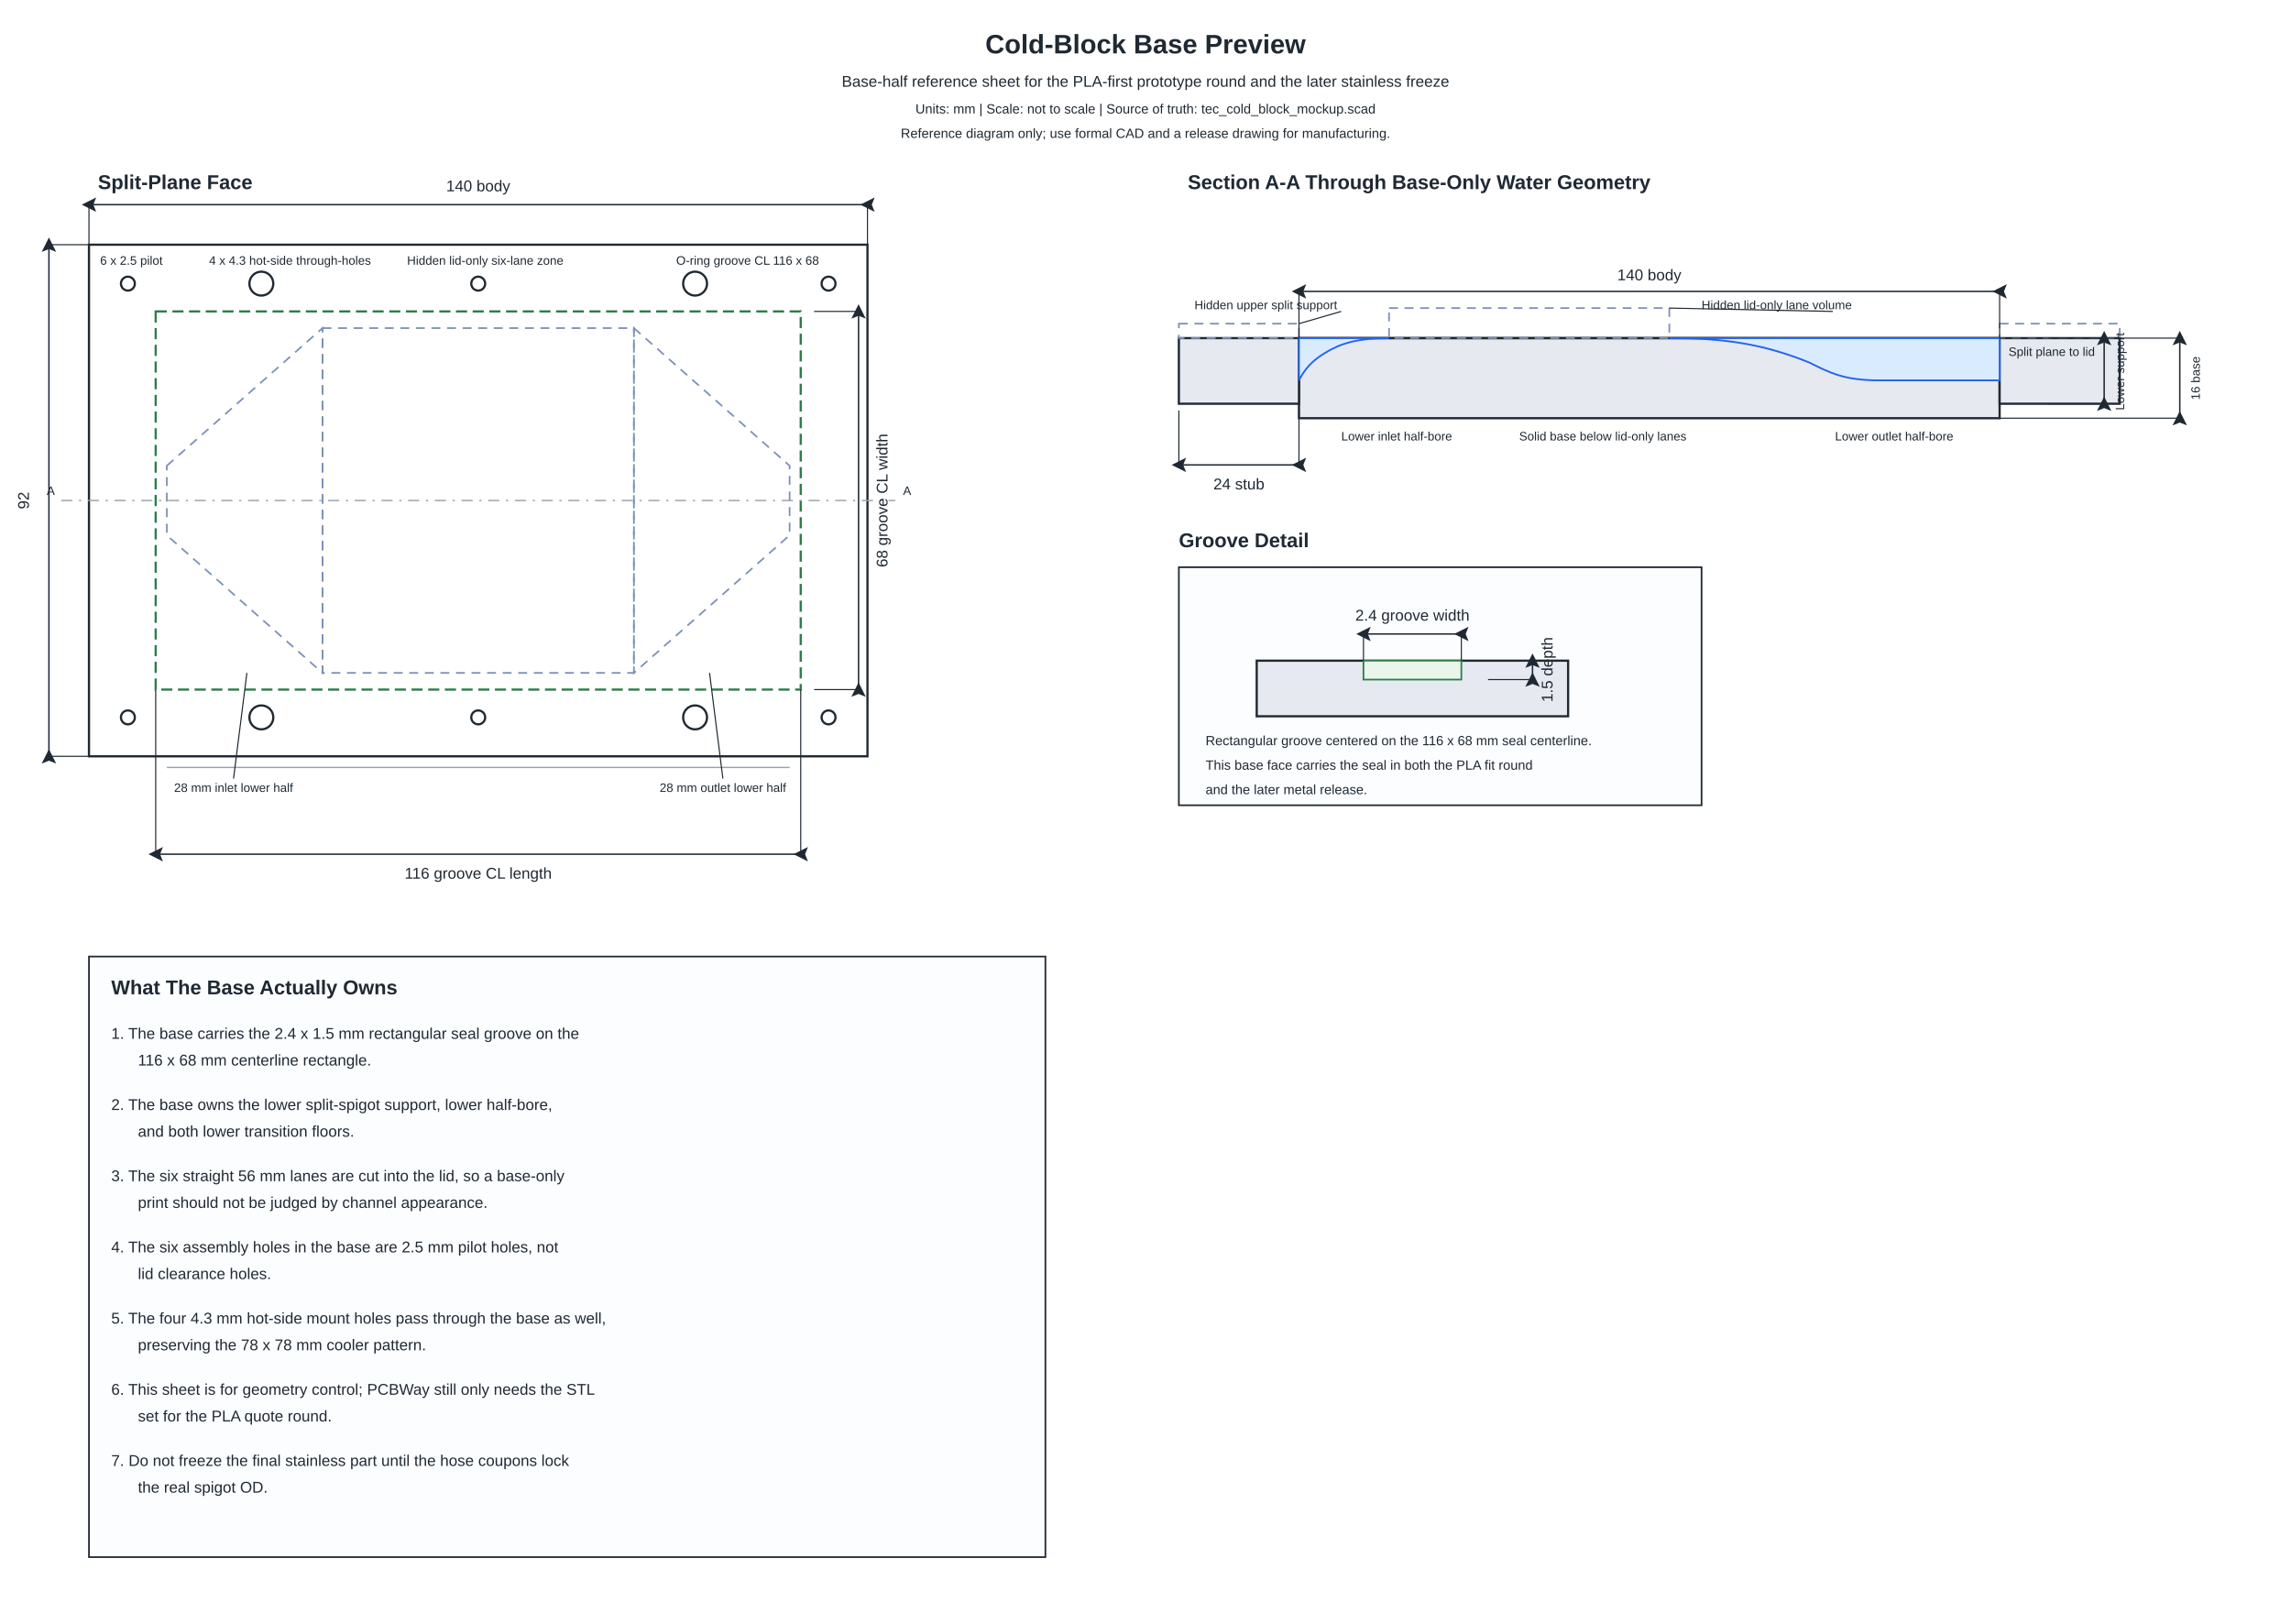
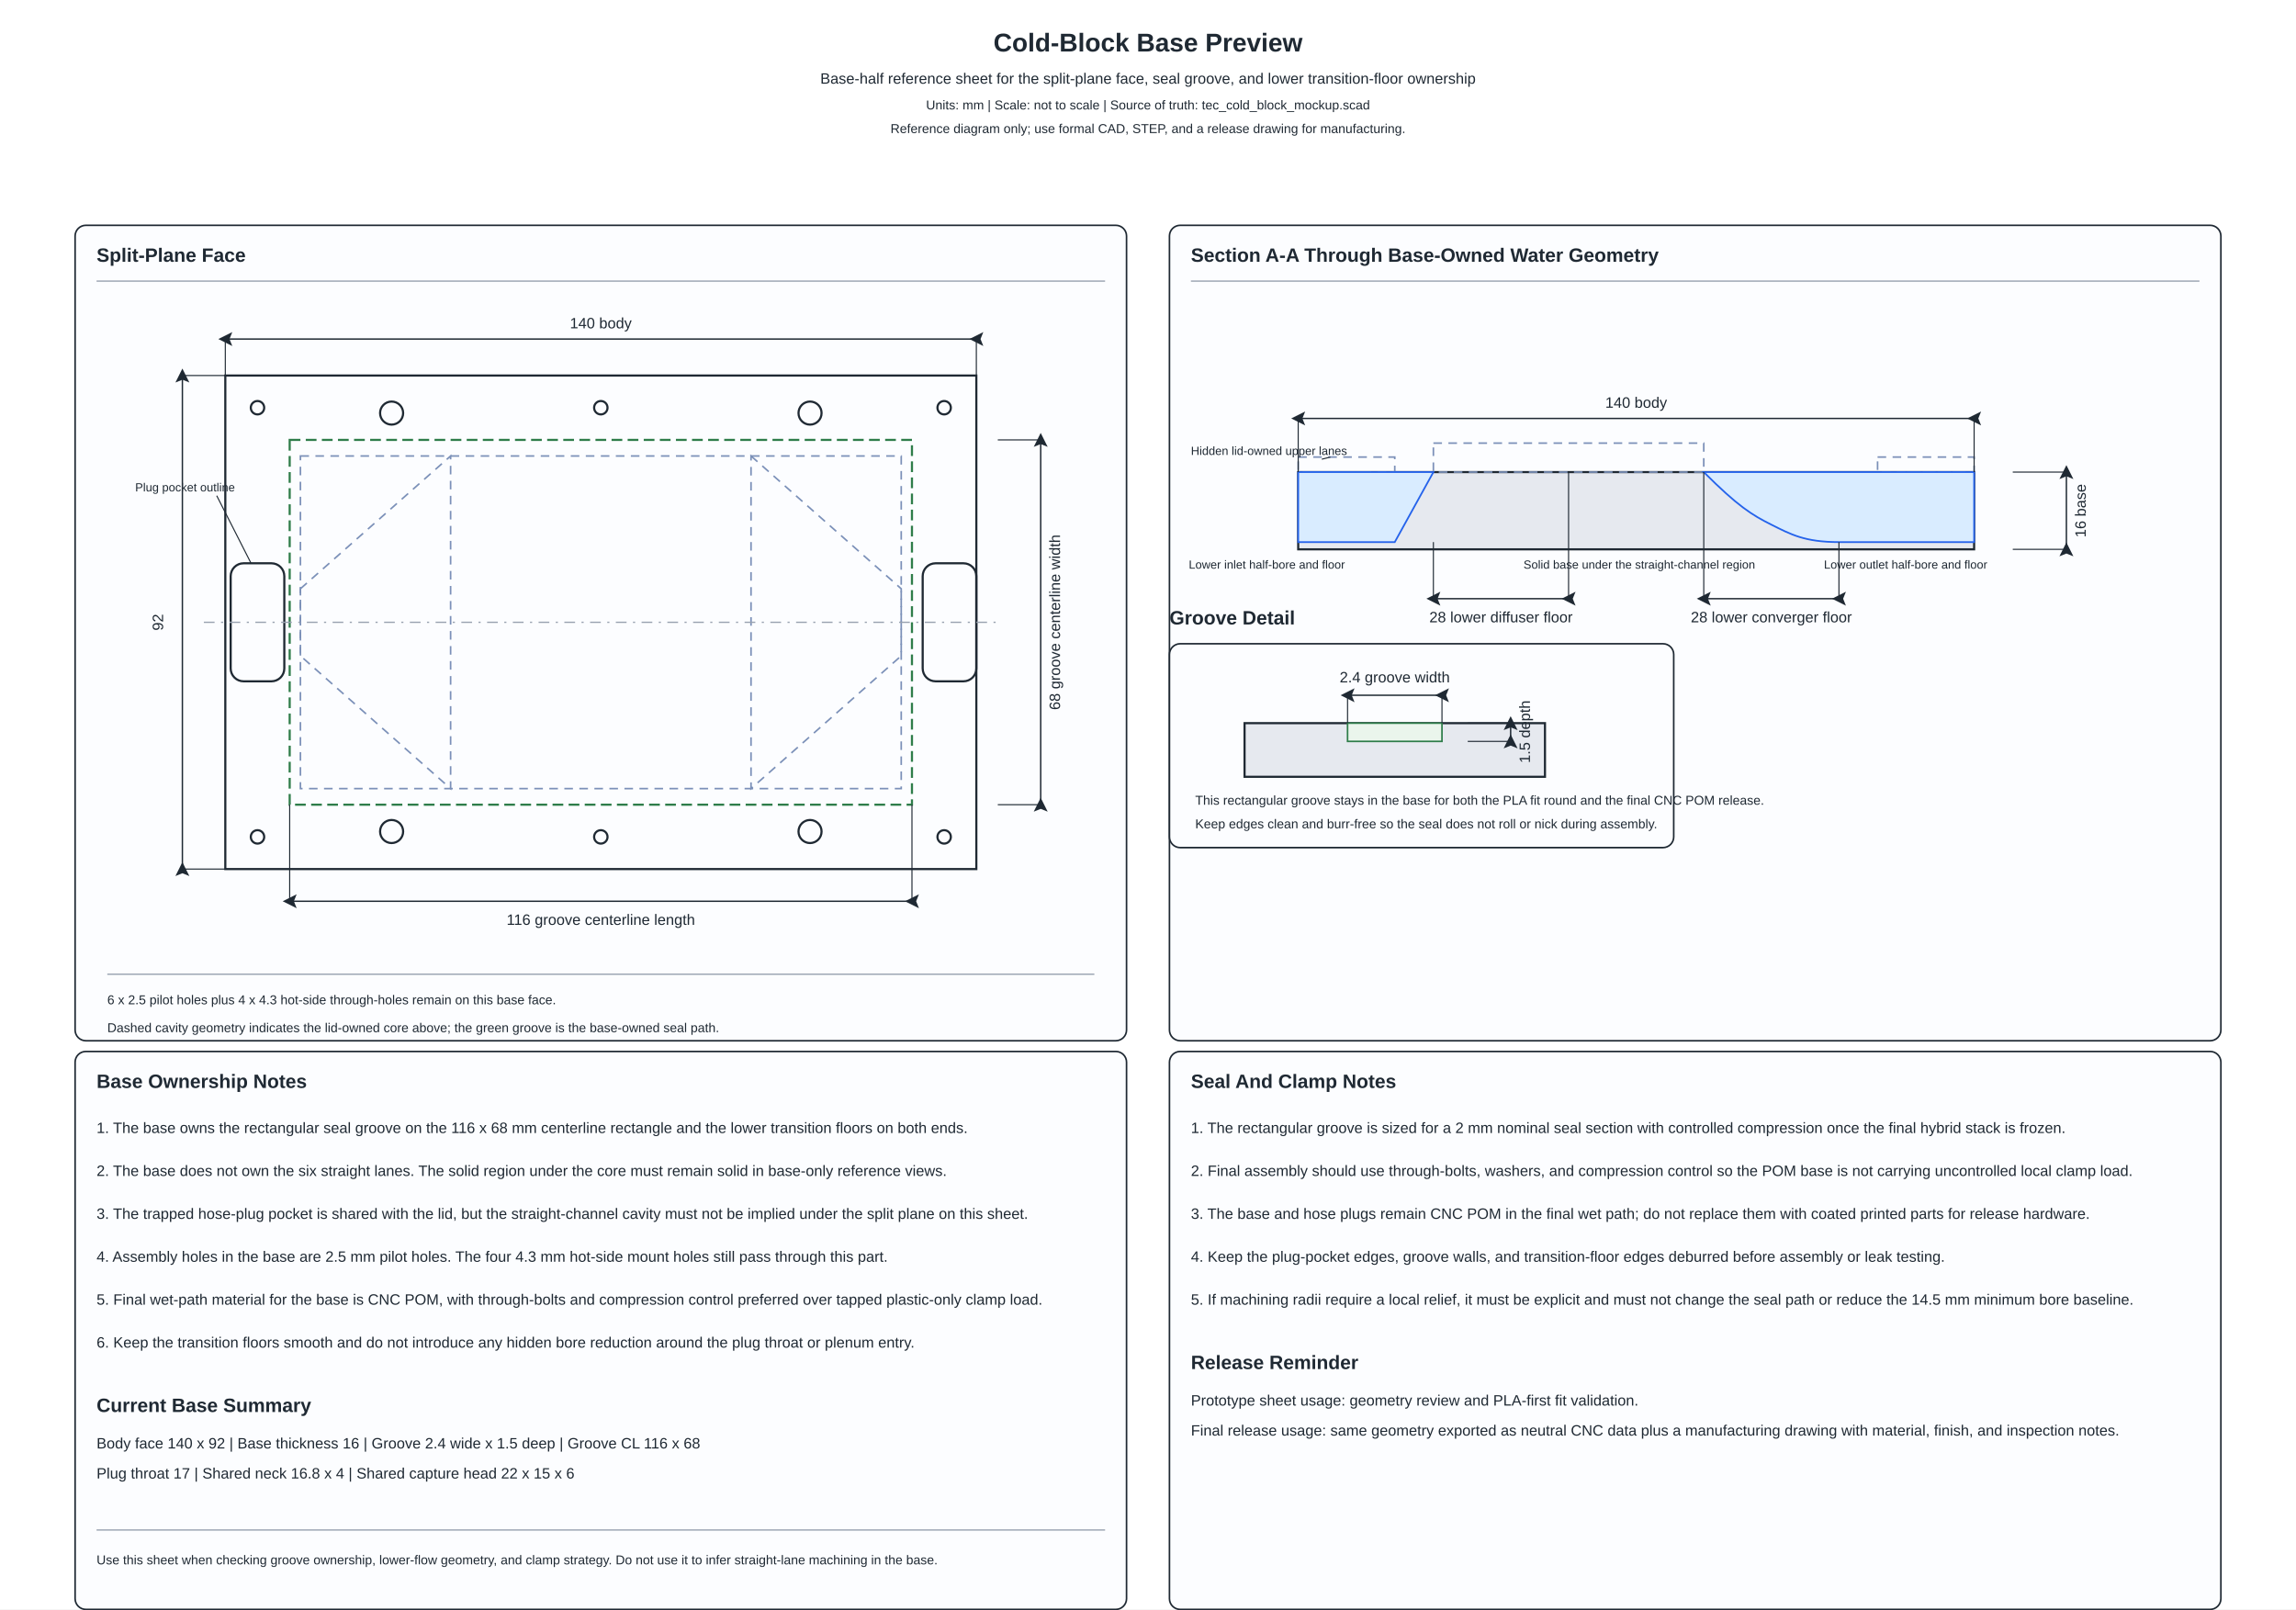
- <svg xmlns="http://www.w3.org/2000/svg" viewBox="0 0 2060 1460" width="2060" height="1460">
+ <svg xmlns="http://www.w3.org/2000/svg" viewBox="0 0 2140 1500" width="2140" height="1500">
  <defs>
    <marker id="dimArrow" markerWidth="10" markerHeight="10" refX="5" refY="5" orient="auto" markerUnits="strokeWidth">
      <path d="M0,5 L10,0 L8,5 L10,10 z" fill="#1f2933" />
    </marker>
    <style>
      .title { font: 700 24px Arial, sans-serif; fill: #1f2933; }
      .subtitle { font: 700 18px Arial, sans-serif; fill: #1f2933; }
      .label { font: 14px Arial, sans-serif; fill: #1f2933; }
      .small { font: 12px Arial, sans-serif; fill: #1f2933; }
      .tiny { font: 11px Arial, sans-serif; fill: #1f2933; }
      .outline { fill: none; stroke: #1f2933; stroke-width: 2; }
      .hidden { fill: none; stroke: #7b90b8; stroke-width: 1.5; stroke-dasharray: 8 6; }
      .centerline { fill: none; stroke: #98a1af; stroke-width: 1.2; stroke-dasharray: 10 6 2 6; }
      .dim { fill: none; stroke: #1f2933; stroke-width: 1.3; marker-start: url(#dimArrow); marker-end: url(#dimArrow); }
      .ext { fill: none; stroke: #1f2933; stroke-width: 1; }
      .leader { fill: none; stroke: #1f2933; stroke-width: 1; }
      .divider { fill: none; stroke: #98a1af; stroke-width: 1.2; }
      .water { fill: #d9ecff; stroke: #2563eb; stroke-width: 1.6; }
-       .metal { fill: #e6e9ef; stroke: #1f2933; stroke-width: 2; }
+       .metalB { fill: #e6e9ef; stroke: #1f2933; stroke-width: 2; }
      .oring { fill: none; stroke: #2f7d4a; stroke-width: 2; stroke-dasharray: 10 5; }
      .seal { fill: #eaf5ec; stroke: #2f7d4a; stroke-width: 1.5; }
      .noteBox { fill: #fcfdff; stroke: #1f2933; stroke-width: 1.5; }
    </style>
  </defs>
-   <rect x="0" y="0" width="2060" height="1460" fill="#fff" />
-   <text x="1030" y="48" text-anchor="middle" class="title">Cold-Block Base Preview</text>
-   <text x="1030" y="78" text-anchor="middle" class="label">Base-half reference sheet for the PLA-first prototype round and the later stainless freeze</text>
-   <text x="1030" y="102" text-anchor="middle" class="small">Units: mm | Scale: not to scale | Source of truth: tec_cold_block_mockup.scad</text>
-   <text x="1030" y="124" text-anchor="middle" class="small">Reference diagram only; use formal CAD and a release drawing for manufacturing.</text>
-   <g transform="translate(80,220)">
-     <text x="8" y="-50" class="subtitle">Split-Plane Face</text>
-     <rect x="0" y="0" width="700" height="460" class="outline" />
-     <rect x="210" y="75" width="280" height="310" class="hidden" />
-     <polygon points="70,198.75 210,75 210,385 70,261.25" class="hidden" />
-     <polygon points="490,75 630,198.75 630,261.25 490,385" class="hidden" />
-     <rect x="60" y="60" width="580" height="340" class="oring" />
-     <text x="10" y="18" class="tiny">6 x 2.5 pilot</text>
-     <text x="108" y="18" class="tiny">4 x 4.3 hot-side through-holes</text>
-     <text x="286" y="18" class="tiny">Hidden lid-only six-lane zone</text>
-     <text x="528" y="18" class="tiny" fill="#2f7d4a">O-ring groove CL 116 x 68</text>
-     <circle cx="35" cy="35" r="6.25" class="outline" />
-     <circle cx="155" cy="35" r="10.75" class="outline" />
-     <circle cx="350" cy="35" r="6.25" class="outline" />
-     <circle cx="545" cy="35" r="10.75" class="outline" />
-     <circle cx="665" cy="35" r="6.25" class="outline" />
-     <circle cx="35" cy="425" r="6.25" class="outline" />
-     <circle cx="155" cy="425" r="10.75" class="outline" />
-     <circle cx="350" cy="425" r="6.25" class="outline" />
-     <circle cx="545" cy="425" r="10.75" class="outline" />
-     <circle cx="665" cy="425" r="6.25" class="outline" />
-     <line x1="-25" y1="230" x2="725" y2="230" class="centerline" />
-     <text x="-38" y="225" class="tiny">A</text>
-     <text x="732" y="225" class="tiny">A</text>
-     <line x1="0" y1="0" x2="0" y2="-36" class="ext" />
-     <line x1="700" y1="0" x2="700" y2="-36" class="ext" />
-     <line x1="0" y1="-36" x2="700" y2="-36" class="dim" />
-     <text x="350" y="-48" text-anchor="middle" class="label">140 body</text>
-     <line x1="0" y1="0" x2="-36" y2="0" class="ext" />
-     <line x1="0" y1="460" x2="-36" y2="460" class="ext" />
-     <line x1="-36" y1="0" x2="-36" y2="460" class="dim" />
-     <text x="-54" y="230" transform="rotate(-90 -54 230)" text-anchor="middle" class="label">92</text>
-     <line x1="60" y1="548" x2="640" y2="548" class="dim" />
-     <line x1="60" y1="400" x2="60" y2="548" class="ext" />
-     <line x1="640" y1="400" x2="640" y2="548" class="ext" />
-     <text x="350" y="570" text-anchor="middle" class="label">116 groove CL length</text>
-     <line x1="652" y1="60" x2="692" y2="60" class="ext" />
-     <line x1="652" y1="400" x2="692" y2="400" class="ext" />
-     <line x1="692" y1="60" x2="692" y2="400" class="dim" />
-     <text x="718" y="230" transform="rotate(-90 718 230)" text-anchor="middle" class="label">68 groove CL width</text>
-     <line x1="70" y1="470" x2="630" y2="470" class="divider" />
-     <text x="130" y="492" text-anchor="middle" class="tiny">28 mm inlet lower half</text>
-     <line x1="130" y1="480" x2="142" y2="385" class="leader" />
-     <text x="570" y="492" text-anchor="middle" class="tiny">28 mm outlet lower half</text>
-     <line x1="570" y1="480" x2="558" y2="385" class="leader" />
-   </g>
-   <g transform="translate(1060,220)">
-     <text x="8" y="-50" class="subtitle">Section A-A Through Base-Only Water Geometry</text>
-     <rect x="108" y="84" width="630" height="72" class="metal" />
-     <rect x="0" y="84" width="108" height="59" class="metal" />
-     <rect x="738" y="84" width="108" height="59" class="metal" />
-     <line x1="108" y1="84" x2="738" y2="84" class="outline" />
-     <text x="746" y="100" class="tiny">Split plane to lid</text>
-     <rect x="189" y="57" width="252" height="27" class="hidden" />
-     <rect x="0" y="71" width="108" height="13" class="hidden" />
-     <rect x="738" y="71" width="108" height="13" class="hidden" />
-     <text x="14" y="58" class="tiny">Hidden upper split support</text>
-     <line x1="146" y1="60" x2="108" y2="71" class="leader" />
-     <text x="470" y="58" class="tiny">Hidden lid-only lane volume</text>
-     <line x1="588" y1="60" x2="441" y2="57" class="leader" />
-     <path d="M 108 84 L 189 84 C 160 84 145 89 132 97 C 120 104 113 112 108 122 Z" class="water" />
-     <path d="M 441 84 L 738 84 L 738 122 L 630 122 C 598 122 585 115 567 106 C 525 89 490 84 441 84 Z" class="water" />
-     <text x="146" y="176" class="tiny">Lower inlet half-bore</text>
-     <text x="306" y="176" class="tiny">Solid base below lid-only lanes</text>
-     <text x="590" y="176" class="tiny">Lower outlet half-bore</text>
-     <line x1="108" y1="42" x2="738" y2="42" class="dim" />
-     <line x1="108" y1="84" x2="108" y2="42" class="ext" />
-     <line x1="738" y1="84" x2="738" y2="42" class="ext" />
-     <text x="423" y="32" text-anchor="middle" class="label">140 body</text>
-     <line x1="0" y1="198" x2="108" y2="198" class="dim" />
-     <line x1="0" y1="149" x2="0" y2="198" class="ext" />
-     <line x1="108" y1="149" x2="108" y2="198" class="ext" />
-     <text x="54" y="220" text-anchor="middle" class="label">24 stub</text>
-     <line x1="782" y1="84" x2="832" y2="84" class="ext" />
-     <line x1="782" y1="143" x2="832" y2="143" class="ext" />
-     <line x1="832" y1="84" x2="832" y2="143" class="dim" />
-     <text x="850" y="114" transform="rotate(-90 850 114)" text-anchor="middle" class="tiny">Lower support</text>
-     <line x1="900" y1="84" x2="900" y2="156" class="dim" />
-     <line x1="738" y1="84" x2="900" y2="84" class="ext" />
-     <line x1="738" y1="156" x2="900" y2="156" class="ext" />
-     <text x="918" y="120" transform="rotate(-90 918 120)" text-anchor="middle" class="tiny">16 base</text>
-     <g transform="translate(0,290)">
-       <text x="0" y="-18" class="subtitle">Groove Detail</text>
-       <rect x="0" y="0" width="470" height="214" class="noteBox" />
-       <rect x="70" y="84" width="280" height="50" class="metal" />
-       <rect x="166" y="84" width="88" height="17" class="seal" />
-       <line x1="166" y1="84" x2="166" y2="60" class="ext" />
-       <line x1="254" y1="84" x2="254" y2="60" class="ext" />
-       <line x1="166" y1="60" x2="254" y2="60" class="dim" />
-       <text x="210" y="48" text-anchor="middle" class="label">2.4 groove width</text>
-       <line x1="278" y1="84" x2="318" y2="84" class="ext" />
-       <line x1="278" y1="101" x2="318" y2="101" class="ext" />
-       <line x1="318" y1="84" x2="318" y2="101" class="dim" />
-       <text x="336" y="92" transform="rotate(-90 336 92)" text-anchor="middle" class="label">1.5 depth</text>
-       <text x="24" y="160" class="small">Rectangular groove centered on the 116 x 68 mm seal centerline.</text>
-       <text x="24" y="182" class="small">This base face carries the seal in both the PLA fit round</text>
-       <text x="24" y="204" class="small">and the later metal release.</text>
+   <rect x="0" y="0" width="2140" height="1500" fill="#fff" />
+   <text x="1070" y="48" text-anchor="middle" class="title">Cold-Block Base Preview</text>
+   <text x="1070" y="78" text-anchor="middle" class="label">Base-half reference sheet for the split-plane face, seal groove, and lower transition-floor ownership</text>
+   <text x="1070" y="102" text-anchor="middle" class="small">Units: mm | Scale: not to scale | Source of truth: tec_cold_block_mockup.scad</text>
+   <text x="1070" y="124" text-anchor="middle" class="small">Reference diagram only; use formal CAD, STEP, and a release drawing for manufacturing.</text>
+   <g transform="translate(70,210)">
+     <rect x="0" y="0" width="980" height="760" rx="10" ry="10" class="noteBox" />
+     <text x="20" y="34" class="subtitle">Split-Plane Face</text>
+     <line x1="20" y1="52" x2="960" y2="52" class="divider" />
+     <g transform="translate(0,10)">
+       <rect x="140" y="130" width="700" height="460" class="outline" />
+       <rect x="145" y="305" width="50" height="110" rx="12" ry="12" class="outline" />
+       <rect x="790" y="305" width="50" height="110" rx="12" ry="12" class="outline" />
+       <rect x="210" y="205" width="560" height="310" class="hidden" />
+       <polygon points="210,328.75 350,205 350,515 210,391.25" class="hidden" />
+       <polygon points="630,205 770,328.75 770,391.25 630,515" class="hidden" />
+       <rect x="200" y="190" width="580" height="340" class="oring" />
+       <circle cx="170" cy="160" r="6.25" class="outline" />
+       <circle cx="295" cy="165" r="10.75" class="outline" />
+       <circle cx="490" cy="160" r="6.25" class="outline" />
+       <circle cx="685" cy="165" r="10.75" class="outline" />
+       <circle cx="810" cy="160" r="6.25" class="outline" />
+       <circle cx="170" cy="560" r="6.25" class="outline" />
+       <circle cx="295" cy="555" r="10.75" class="outline" />
+       <circle cx="490" cy="560" r="6.25" class="outline" />
+       <circle cx="685" cy="555" r="10.75" class="outline" />
+       <circle cx="810" cy="560" r="6.25" class="outline" />
+       <line x1="120" y1="360" x2="860" y2="360" class="centerline" />
+       <text x="56" y="238" class="tiny">Plug pocket outline</text>
+       <line x1="132" y1="242" x2="164" y2="305" class="leader" />
+       <line x1="140" y1="96" x2="840" y2="96" class="dim" />
+       <line x1="140" y1="130" x2="140" y2="96" class="ext" />
+       <line x1="840" y1="130" x2="840" y2="96" class="ext" />
+       <text x="490" y="86" text-anchor="middle" class="label">140 body</text>
+       <line x1="100" y1="130" x2="100" y2="590" class="dim" />
+       <line x1="140" y1="130" x2="100" y2="130" class="ext" />
+       <line x1="140" y1="590" x2="100" y2="590" class="ext" />
+       <text x="82" y="360" transform="rotate(-90 82 360)" text-anchor="middle" class="label">92</text>
+       <line x1="200" y1="620" x2="780" y2="620" class="dim" />
+       <line x1="200" y1="530" x2="200" y2="620" class="ext" />
+       <line x1="780" y1="530" x2="780" y2="620" class="ext" />
+       <text x="490" y="642" text-anchor="middle" class="label">116 groove centerline length</text>
+       <line x1="860" y1="190" x2="900" y2="190" class="ext" />
+       <line x1="860" y1="530" x2="900" y2="530" class="ext" />
+       <line x1="900" y1="190" x2="900" y2="530" class="dim" />
+       <text x="918" y="360" transform="rotate(-90 918 360)" text-anchor="middle" class="label">68 groove centerline width</text>
+       <line x1="30" y1="688" x2="950" y2="688" class="divider" />
+       <text x="30" y="716" class="small">6 x 2.5 pilot holes plus 4 x 4.3 hot-side through-holes remain on this base face.</text>
+       <text x="30" y="742" class="small">Dashed cavity geometry indicates the lid-owned core above; the green groove is the base-owned seal path.</text>
    </g>
  </g>
-   <g transform="translate(80,860)">
-     <rect x="0" y="0" width="860" height="540" class="noteBox" />
-     <text x="20" y="34" class="subtitle">What The Base Actually Owns</text>
-     <text x="20" y="74" class="label">1. The base carries the 2.4 x 1.5 mm rectangular seal groove on the</text>
-     <text x="44" y="98" class="label">116 x 68 mm centerline rectangle.</text>
-     <text x="20" y="138" class="label">2. The base owns the lower split-spigot support, lower half-bore,</text>
-     <text x="44" y="162" class="label">and both lower transition floors.</text>
-     <text x="20" y="202" class="label">3. The six straight 56 mm lanes are cut into the lid, so a base-only</text>
-     <text x="44" y="226" class="label">print should not be judged by channel appearance.</text>
-     <text x="20" y="266" class="label">4. The six assembly holes in the base are 2.5 mm pilot holes, not</text>
-     <text x="44" y="290" class="label">lid clearance holes.</text>
-     <text x="20" y="330" class="label">5. The four 4.3 mm hot-side mount holes pass through the base as well,</text>
-     <text x="44" y="354" class="label">preserving the 78 x 78 mm cooler pattern.</text>
-     <text x="20" y="394" class="label">6. This sheet is for geometry control; PCBWay still only needs the STL</text>
-     <text x="44" y="418" class="label">set for the PLA quote round.</text>
-     <text x="20" y="458" class="label">7. Do not freeze the final stainless part until the hose coupons lock</text>
-     <text x="44" y="482" class="label">the real spigot OD.</text>
+   <g transform="translate(1090,210)">
+     <rect x="0" y="0" width="980" height="760" rx="10" ry="10" class="noteBox" />
+     <text x="20" y="34" class="subtitle">Section A-A Through Base-Owned Water Geometry</text>
+     <line x1="20" y1="52" x2="960" y2="52" class="divider" />
+     <g transform="translate(0,30)">
+       <rect x="120" y="200" width="630" height="72" class="metalB" />
+       <rect x="132" y="200" width="50" height="56" class="hidden" />
+       <rect x="688" y="200" width="50" height="56" class="hidden" />
+       <rect x="246" y="173" width="252" height="27" class="hidden" />
+       <rect x="120" y="186" width="90" height="14" class="hidden" />
+       <rect x="660" y="186" width="90" height="14" class="hidden" />
+       <path d="M 120 200 L 246 200 L 210 265.25 L 120 265.25 Z" class="water" />
+       <path d="M 498 200 L 750 200 L 750 265.25 L 624 265.25 C 592 265.25 579 258 561 249 C 543 240 530 232 498 200 Z" class="water" />
+       <text x="20" y="184" class="tiny">Hidden lid-owned upper lanes</text>
+       <line x1="142" y1="188" x2="150" y2="186" class="leader" />
+       <text x="18" y="290" class="tiny">Lower inlet half-bore and floor</text>
+       <text x="330" y="290" class="tiny">Solid base under the straight-channel region</text>
+       <text x="610" y="290" class="tiny">Lower outlet half-bore and floor</text>
+       <line x1="120" y1="150" x2="750" y2="150" class="dim" />
+       <line x1="120" y1="200" x2="120" y2="150" class="ext" />
+       <line x1="750" y1="200" x2="750" y2="150" class="ext" />
+       <text x="435" y="140" text-anchor="middle" class="label">140 body</text>
+       <line x1="786" y1="200" x2="836" y2="200" class="ext" />
+       <line x1="786" y1="272" x2="836" y2="272" class="ext" />
+       <line x1="836" y1="200" x2="836" y2="272" class="dim" />
+       <text x="854" y="236" transform="rotate(-90 854 236)" text-anchor="middle" class="label">16 base</text>
+       <line x1="246" y1="318" x2="372" y2="318" class="dim" />
+       <line x1="246" y1="265.25" x2="246" y2="318" class="ext" />
+       <line x1="372" y1="200" x2="372" y2="318" class="ext" />
+       <text x="309" y="340" text-anchor="middle" class="label">28 lower diffuser floor</text>
+       <line x1="498" y1="318" x2="624" y2="318" class="dim" />
+       <line x1="498" y1="200" x2="498" y2="318" class="ext" />
+       <line x1="624" y1="265.25" x2="624" y2="318" class="ext" />
+       <text x="561" y="340" text-anchor="middle" class="label">28 lower converger floor</text>
+       <g transform="translate(0,360)">
+         <text x="0" y="-18" class="subtitle">Groove Detail</text>
+         <rect x="0" y="0" width="470" height="190" rx="10" ry="10" class="noteBox" />
+         <rect x="70" y="74" width="280" height="50" class="metalB" />
+         <rect x="166" y="74" width="88" height="17" class="seal" />
+         <line x1="166" y1="74" x2="166" y2="48" class="ext" />
+         <line x1="254" y1="74" x2="254" y2="48" class="ext" />
+         <line x1="166" y1="48" x2="254" y2="48" class="dim" />
+         <text x="210" y="36" text-anchor="middle" class="label">2.4 groove width</text>
+         <line x1="278" y1="74" x2="318" y2="74" class="ext" />
+         <line x1="278" y1="91" x2="318" y2="91" class="ext" />
+         <line x1="318" y1="74" x2="318" y2="91" class="dim" />
+         <text x="336" y="82" transform="rotate(-90 336 82)" text-anchor="middle" class="label">1.5 depth</text>
+         <text x="24" y="150" class="small">This rectangular groove stays in the base for both the PLA fit round and the final CNC POM release.</text>
+         <text x="24" y="172" class="small">Keep edges clean and burr-free so the seal does not roll or nick during assembly.</text>
+       </g>
+     </g>
+   </g>
+   <g transform="translate(70,980)">
+     <rect x="0" y="0" width="980" height="520" rx="10" ry="10" class="noteBox" />
+     <text x="20" y="34" class="subtitle">Base Ownership Notes</text>
+     <text x="20" y="76" class="label">1. The base owns the rectangular seal groove on the 116 x 68 mm centerline rectangle and the lower transition floors on both ends.</text>
+     <text x="20" y="116" class="label">2. The base does not own the six straight lanes. The solid region under the core must remain solid in base-only reference views.</text>
+     <text x="20" y="156" class="label">3. The trapped hose-plug pocket is shared with the lid, but the straight-channel cavity must not be implied under the split plane on this sheet.</text>
+     <text x="20" y="196" class="label">4. Assembly holes in the base are 2.5 mm pilot holes. The four 4.3 mm hot-side mount holes still pass through this part.</text>
+     <text x="20" y="236" class="label">5. Final wet-path material for the base is CNC POM, with through-bolts and compression control preferred over tapped plastic-only clamp load.</text>
+     <text x="20" y="276" class="label">6. Keep the transition floors smooth and do not introduce any hidden bore reduction around the plug throat or plenum entry.</text>
+     <text x="20" y="336" class="subtitle">Current Base Summary</text>
+     <text x="20" y="370" class="label">Body face 140 x 92 | Base thickness 16 | Groove 2.4 wide x 1.5 deep | Groove CL 116 x 68</text>
+     <text x="20" y="398" class="label">Plug throat 17 | Shared neck 16.8 x 4 | Shared capture head 22 x 15 x 6</text>
+     <line x1="20" y1="446" x2="960" y2="446" class="divider" />
+     <text x="20" y="478" class="small">Use this sheet when checking groove ownership, lower-flow geometry, and clamp strategy. Do not use it to infer straight-lane machining in the base.</text>
+   </g>
+   <g transform="translate(1090,980)">
+     <rect x="0" y="0" width="980" height="520" rx="10" ry="10" class="noteBox" />
+     <text x="20" y="34" class="subtitle">Seal And Clamp Notes</text>
+     <text x="20" y="76" class="label">1. The rectangular groove is sized for a 2 mm nominal seal section with controlled compression once the final hybrid stack is frozen.</text>
+     <text x="20" y="116" class="label">2. Final assembly should use through-bolts, washers, and compression control so the POM base is not carrying uncontrolled local clamp load.</text>
+     <text x="20" y="156" class="label">3. The base and hose plugs remain CNC POM in the final wet path; do not replace them with coated printed parts for release hardware.</text>
+     <text x="20" y="196" class="label">4. Keep the plug-pocket edges, groove walls, and transition-floor edges deburred before assembly or leak testing.</text>
+     <text x="20" y="236" class="label">5. If machining radii require a local relief, it must be explicit and must not change the seal path or reduce the 14.5 mm minimum bore baseline.</text>
+     <text x="20" y="296" class="subtitle">Release Reminder</text>
+     <text x="20" y="330" class="label">Prototype sheet usage: geometry review and PLA-first fit validation.</text>
+     <text x="20" y="358" class="label">Final release usage: same geometry exported as neutral CNC data plus a manufacturing drawing with material, finish, and inspection notes.</text>
  </g>
</svg>
